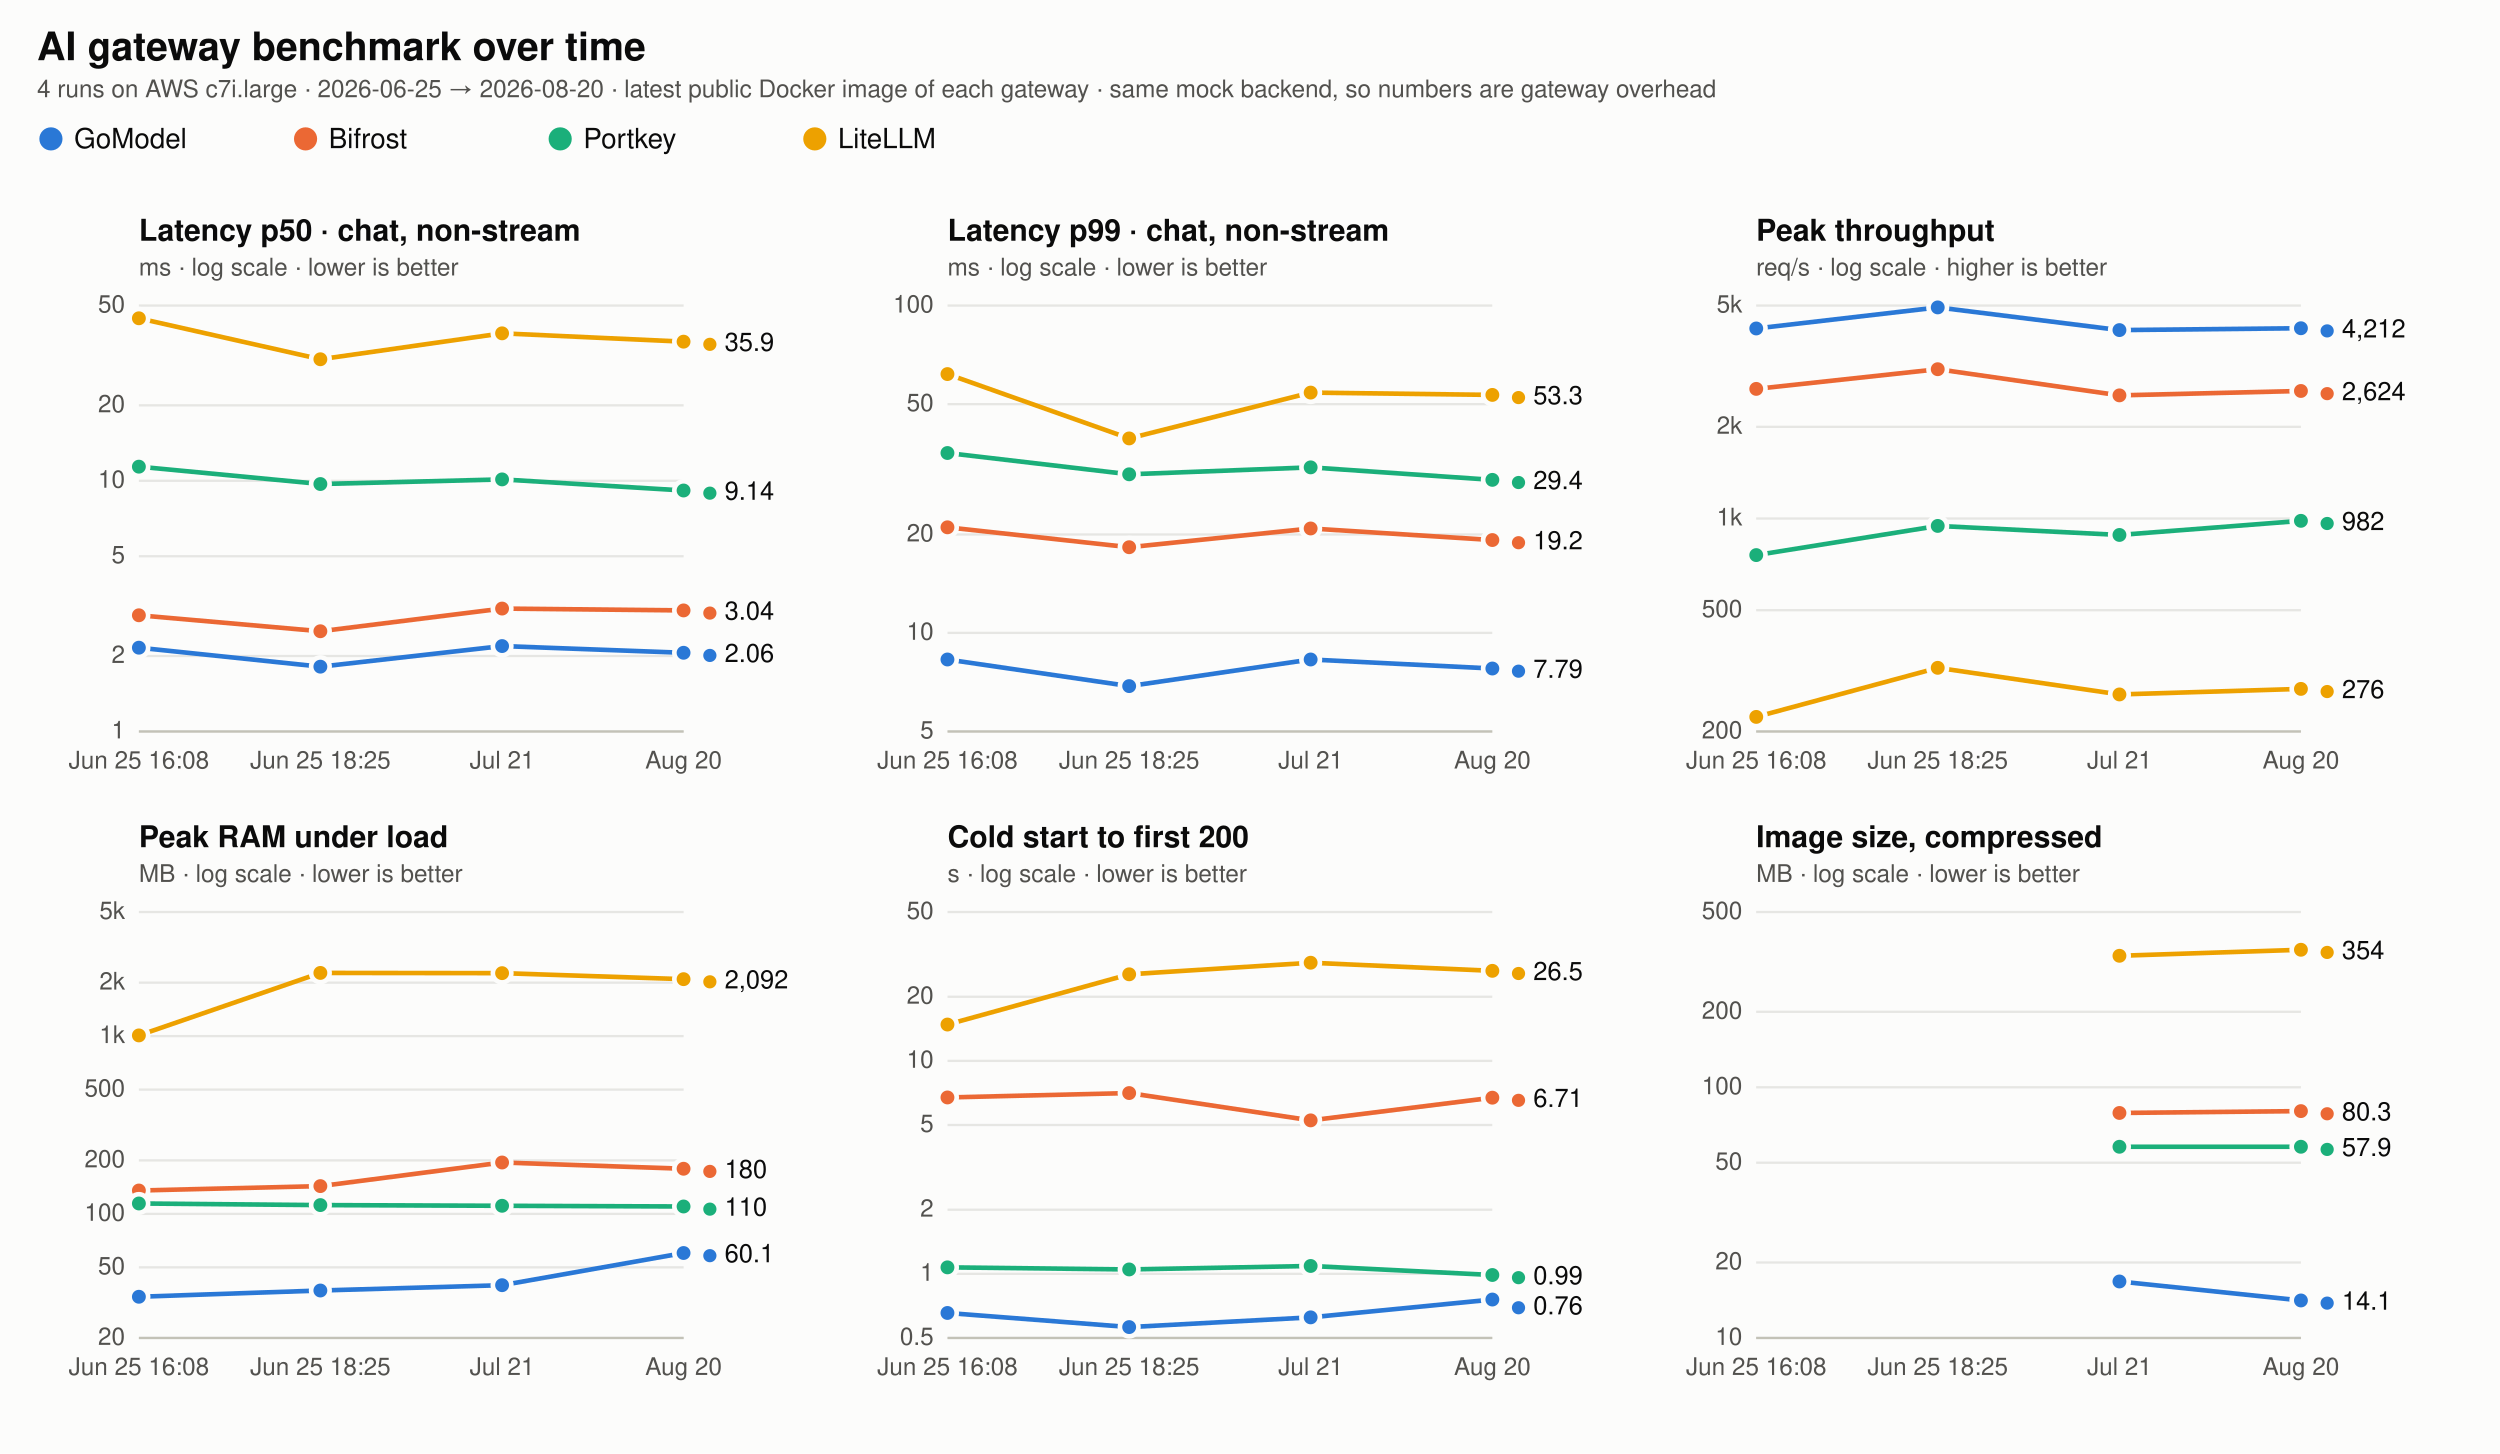
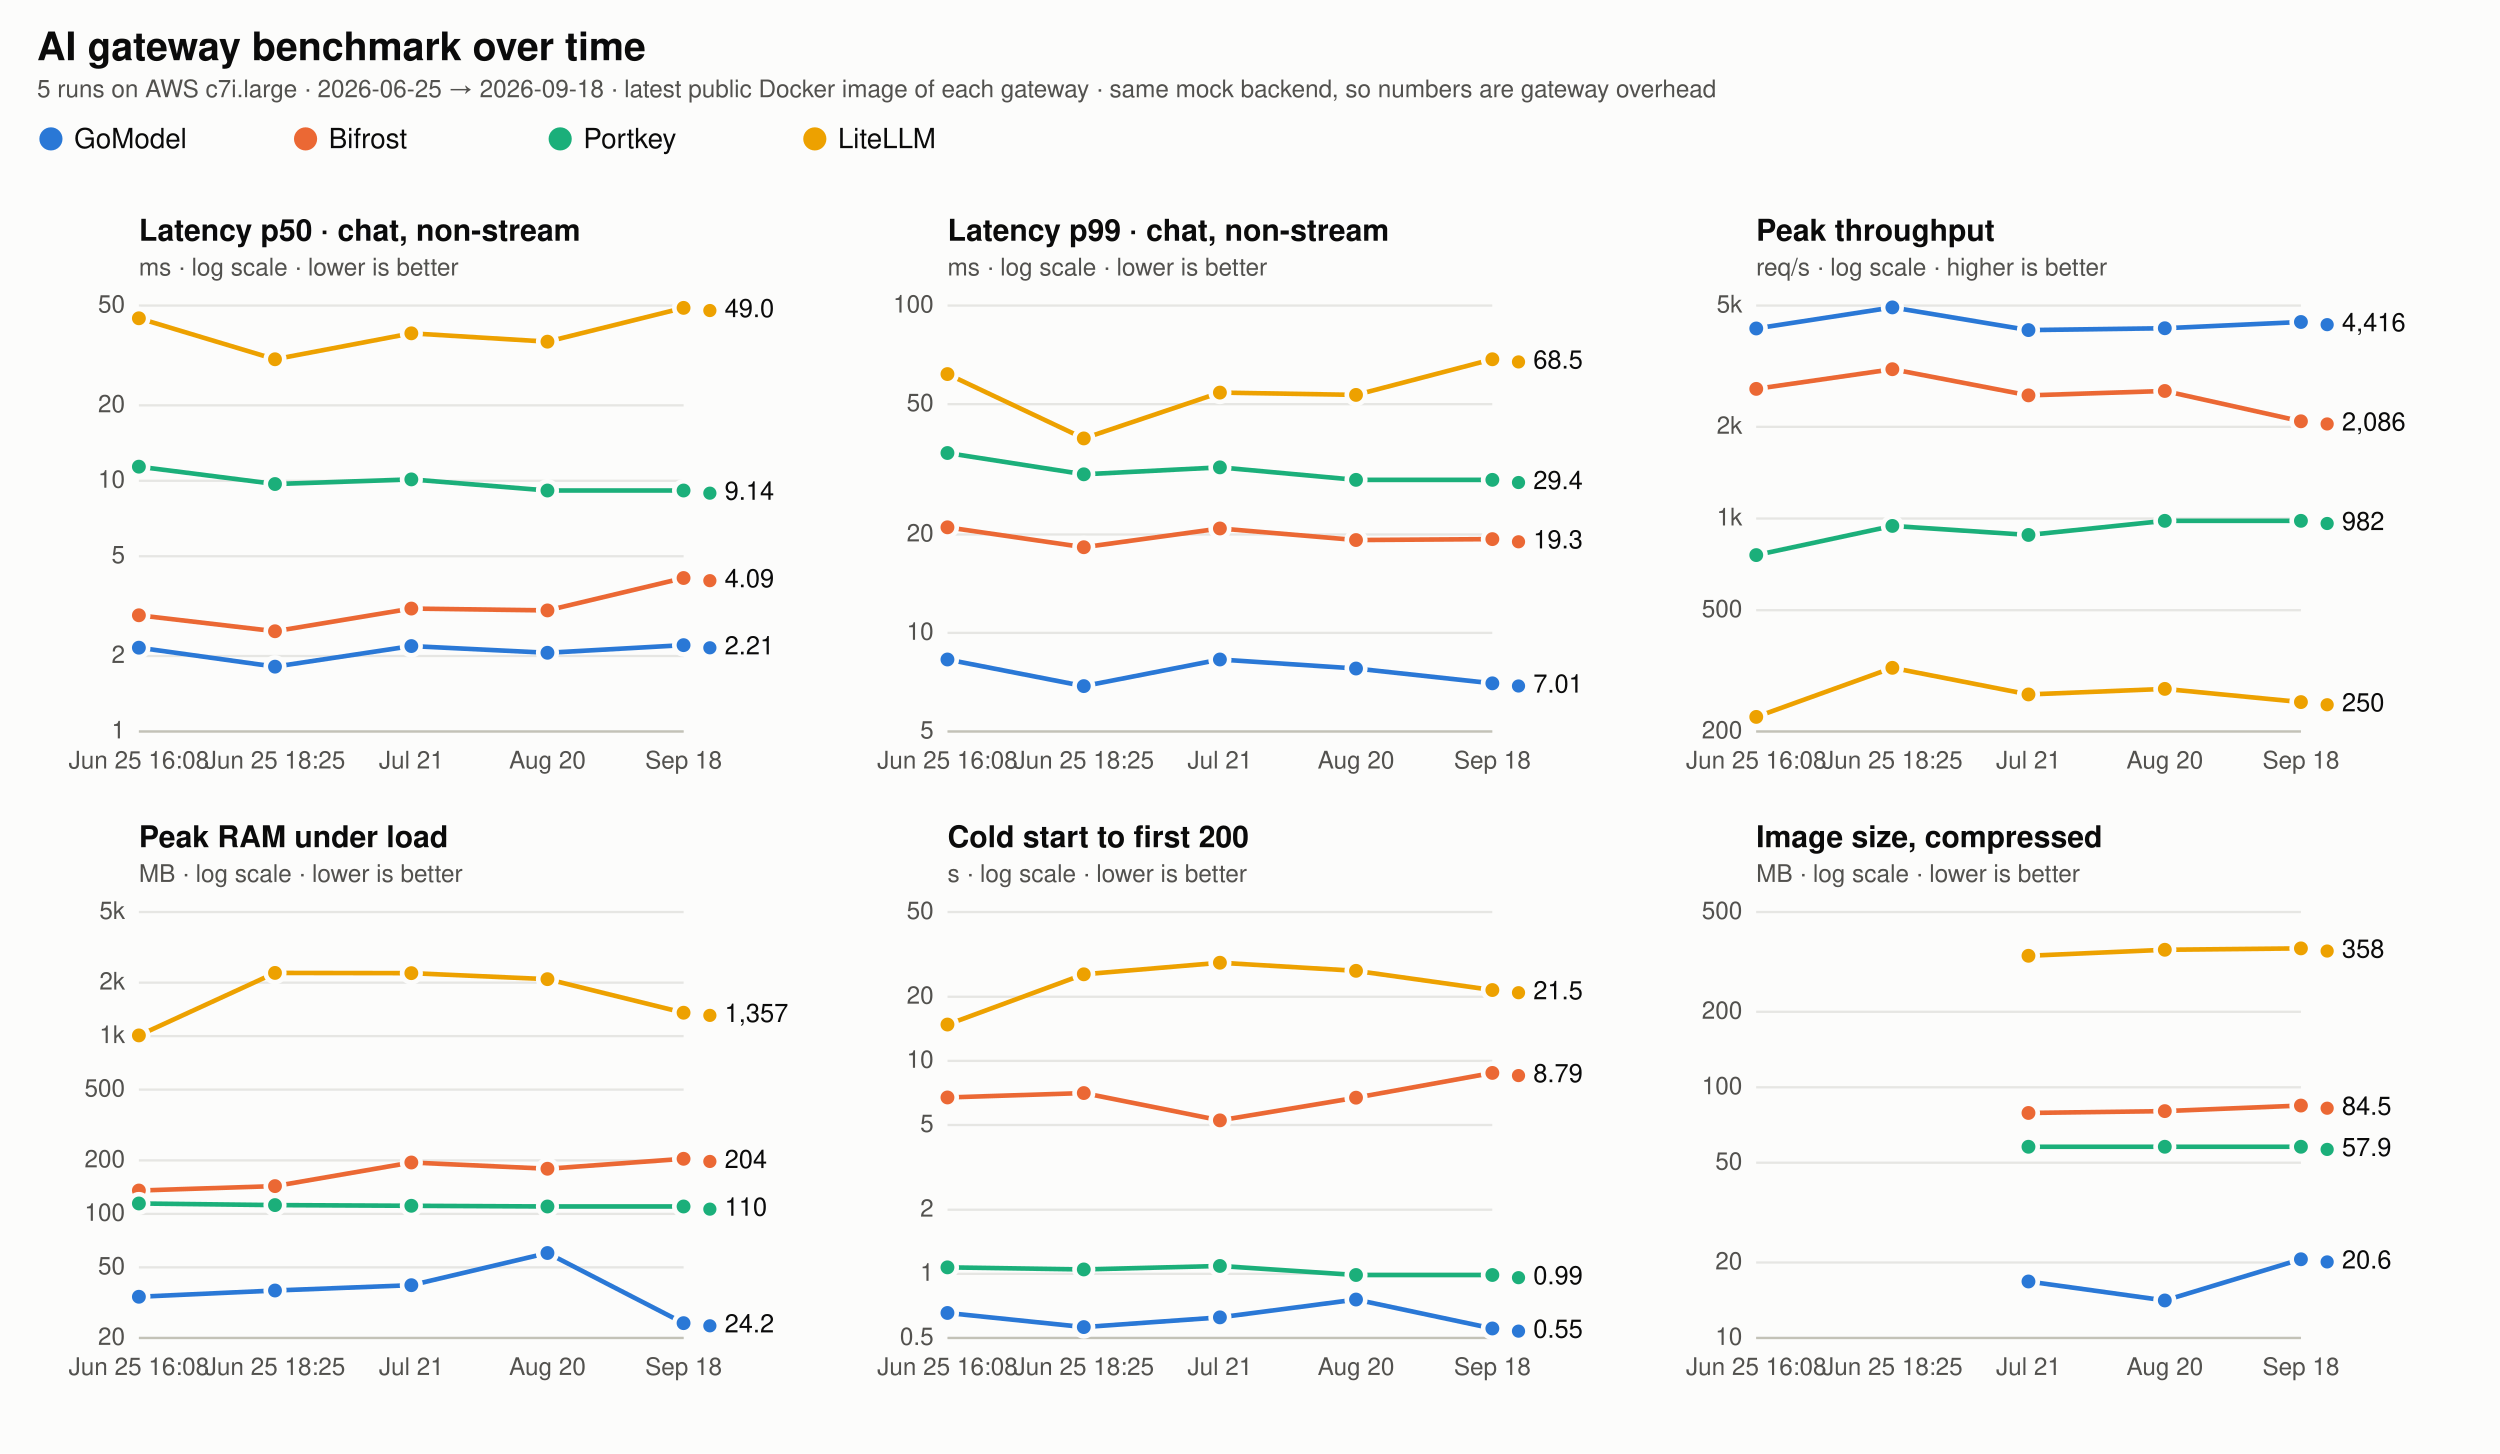
<svg xmlns="http://www.w3.org/2000/svg" viewBox="0 0 1080 628" width="1080" height="628" font-family="-apple-system, BlinkMacSystemFont, Segoe UI, Helvetica, Arial, sans-serif">
  <style>.ttl{font-size:13px;font-weight:600;fill:#0b0b0b}.sub{font-size:10.5px;fill:#52514e}.tick{font-size:10.5px;fill:#52514e}.lbl{font-size:11px;fill:#0b0b0b}.lg{font-size:12px;fill:#0b0b0b}.grid{stroke:#e6e6e3;stroke-width:1}.axis{stroke:#c3c2b7;stroke-width:1}.line{fill:none;stroke-width:2;stroke-linejoin:round;stroke-linecap:round}.dot{stroke:#fcfcfb;stroke-width:2}.h1{font-size:17px;font-weight:700;fill:#0b0b0b}</style>
  <rect width="1080" height="628" fill="#fcfcfb" />
  <text x="16" y="26" class="h1">AI gateway benchmark over time</text>
-   <text x="16" y="42" class="sub">4 runs on AWS c7i.large · 2026-06-25 → 2026-08-20 · latest public Docker image of each gateway · same mock backend, so numbers are gateway overhead</text>
+   <text x="16" y="42" class="sub">5 runs on AWS c7i.large · 2026-06-25 → 2026-09-18 · latest public Docker image of each gateway · same mock backend, so numbers are gateway overhead</text>
  <g transform="translate(16,64)">
    <circle cx="6" cy="-4" r="5" fill="#2a78d6" />
    <text x="16" y="0" class="lg">GoModel</text>
  </g>
  <g transform="translate(126,64)">
    <circle cx="6" cy="-4" r="5" fill="#eb6834" />
    <text x="16" y="0" class="lg">Bifrost</text>
  </g>
  <g transform="translate(236,64)">
    <circle cx="6" cy="-4" r="5" fill="#1baf7a" />
    <text x="16" y="0" class="lg">Portkey</text>
  </g>
  <g transform="translate(346,64)">
    <circle cx="6" cy="-4" r="5" fill="#eda100" />
    <text x="16" y="0" class="lg">LiteLLM</text>
  </g>
  <text x="60.0" y="104" class="ttl">Latency p50 · chat, non-stream</text>
  <text x="60.0" y="119" class="sub">ms · log scale · lower is better</text>
  <line x1="60.0" y1="316.0" x2="295.333" y2="316.0" class="grid" />
  <text x="54.0" y="319.0" class="tick" text-anchor="end">1</text>
  <line x1="60.0" y1="283.4" x2="295.333" y2="283.4" class="grid" />
  <text x="54.0" y="286.4" class="tick" text-anchor="end">2</text>
  <line x1="60.0" y1="240.3" x2="295.333" y2="240.3" class="grid" />
  <text x="54.0" y="243.3" class="tick" text-anchor="end">5</text>
  <line x1="60.0" y1="207.7" x2="295.333" y2="207.7" class="grid" />
  <text x="54.0" y="210.7" class="tick" text-anchor="end">10</text>
  <line x1="60.0" y1="175.1" x2="295.333" y2="175.1" class="grid" />
  <text x="54.0" y="178.1" class="tick" text-anchor="end">20</text>
  <line x1="60.0" y1="132.0" x2="295.333" y2="132.0" class="grid" />
  <text x="54.0" y="135.0" class="tick" text-anchor="end">50</text>
  <line x1="60.0" y1="316" x2="295.333" y2="316" class="axis" />
  <text x="60.0" y="332" class="tick" text-anchor="middle">Jun 25 16:08</text>
-   <text x="138.4" y="332" class="tick" text-anchor="middle">Jun 25 18:25</text>
-   <text x="216.9" y="332" class="tick" text-anchor="middle">Jul 21</text>
-   <text x="295.3" y="332" class="tick" text-anchor="middle">Aug 20</text>
-   <path d="M60.0,279.8 L138.4,288.0 L216.9,279.1 L295.3,282.0" class="line" stroke="#2a78d6" />
+   <text x="118.8" y="332" class="tick" text-anchor="middle">Jun 25 18:25</text>
+   <text x="177.7" y="332" class="tick" text-anchor="middle">Jul 21</text>
+   <text x="236.5" y="332" class="tick" text-anchor="middle">Aug 20</text>
+   <text x="295.3" y="332" class="tick" text-anchor="middle">Sep 18</text>
+   <path d="M60.0,279.8 L118.8,288.0 L177.7,279.1 L236.5,282.0 L295.3,278.7" class="line" stroke="#2a78d6" />
  <circle cx="60.0" cy="279.8" r="4" fill="#2a78d6" class="dot" />
-   <circle cx="138.4" cy="288.0" r="4" fill="#2a78d6" class="dot" />
-   <circle cx="216.9" cy="279.1" r="4" fill="#2a78d6" class="dot" />
-   <circle cx="295.3" cy="282.0" r="4" fill="#2a78d6" class="dot" />
-   <path d="M60.0,265.8 L138.4,272.7 L216.9,262.9 L295.3,263.7" class="line" stroke="#eb6834" />
+   <circle cx="118.8" cy="288.0" r="4" fill="#2a78d6" class="dot" />
+   <circle cx="177.7" cy="279.1" r="4" fill="#2a78d6" class="dot" />
+   <circle cx="236.5" cy="282.0" r="4" fill="#2a78d6" class="dot" />
+   <circle cx="295.3" cy="278.7" r="4" fill="#2a78d6" class="dot" />
+   <path d="M60.0,265.8 L118.8,272.7 L177.7,262.9 L236.5,263.7 L295.3,249.7" class="line" stroke="#eb6834" />
  <circle cx="60.0" cy="265.8" r="4" fill="#eb6834" class="dot" />
-   <circle cx="138.4" cy="272.7" r="4" fill="#eb6834" class="dot" />
-   <circle cx="216.9" cy="262.9" r="4" fill="#eb6834" class="dot" />
-   <circle cx="295.3" cy="263.7" r="4" fill="#eb6834" class="dot" />
-   <path d="M60.0,201.6 L138.4,209.1 L216.9,207.1 L295.3,211.9" class="line" stroke="#1baf7a" />
+   <circle cx="118.8" cy="272.7" r="4" fill="#eb6834" class="dot" />
+   <circle cx="177.7" cy="262.9" r="4" fill="#eb6834" class="dot" />
+   <circle cx="236.5" cy="263.7" r="4" fill="#eb6834" class="dot" />
+   <circle cx="295.3" cy="249.7" r="4" fill="#eb6834" class="dot" />
+   <path d="M60.0,201.6 L118.8,209.1 L177.7,207.1 L236.5,211.9 L295.3,211.9" class="line" stroke="#1baf7a" />
  <circle cx="60.0" cy="201.6" r="4" fill="#1baf7a" class="dot" />
-   <circle cx="138.4" cy="209.1" r="4" fill="#1baf7a" class="dot" />
-   <circle cx="216.9" cy="207.1" r="4" fill="#1baf7a" class="dot" />
+   <circle cx="118.8" cy="209.1" r="4" fill="#1baf7a" class="dot" />
+   <circle cx="177.7" cy="207.1" r="4" fill="#1baf7a" class="dot" />
+   <circle cx="236.5" cy="211.9" r="4" fill="#1baf7a" class="dot" />
  <circle cx="295.3" cy="211.9" r="4" fill="#1baf7a" class="dot" />
-   <path d="M60.0,137.5 L138.4,155.2 L216.9,144.0 L295.3,147.6" class="line" stroke="#eda100" />
+   <path d="M60.0,137.5 L118.8,155.2 L177.7,144.0 L236.5,147.6 L295.3,133.0" class="line" stroke="#eda100" />
  <circle cx="60.0" cy="137.5" r="4" fill="#eda100" class="dot" />
-   <circle cx="138.4" cy="155.2" r="4" fill="#eda100" class="dot" />
-   <circle cx="216.9" cy="144.0" r="4" fill="#eda100" class="dot" />
-   <circle cx="295.3" cy="147.6" r="4" fill="#eda100" class="dot" />
-   <text x="303.333" y="151.6" class="lbl">
-     <tspan fill="#eda100">●</tspan> 35.9</text>
+   <circle cx="118.8" cy="155.2" r="4" fill="#eda100" class="dot" />
+   <circle cx="177.7" cy="144.0" r="4" fill="#eda100" class="dot" />
+   <circle cx="236.5" cy="147.6" r="4" fill="#eda100" class="dot" />
+   <circle cx="295.3" cy="133.0" r="4" fill="#eda100" class="dot" />
+   <text x="303.333" y="137.0" class="lbl">
+     <tspan fill="#eda100">●</tspan> 49.0</text>
  <text x="303.333" y="215.9" class="lbl">
    <tspan fill="#1baf7a">●</tspan> 9.14</text>
-   <text x="303.333" y="267.7" class="lbl">
-     <tspan fill="#eb6834">●</tspan> 3.04</text>
-   <text x="303.333" y="286.0" class="lbl">
-     <tspan fill="#2a78d6">●</tspan> 2.06</text>
+   <text x="303.333" y="253.7" class="lbl">
+     <tspan fill="#eb6834">●</tspan> 4.09</text>
+   <text x="303.333" y="282.7" class="lbl">
+     <tspan fill="#2a78d6">●</tspan> 2.21</text>
  <text x="409.333" y="104" class="ttl">Latency p99 · chat, non-stream</text>
  <text x="409.333" y="119" class="sub">ms · log scale · lower is better</text>
  <line x1="409.333" y1="316.0" x2="644.667" y2="316.0" class="grid" />
  <text x="403.333" y="319.0" class="tick" text-anchor="end">5</text>
  <line x1="409.333" y1="273.4" x2="644.667" y2="273.4" class="grid" />
  <text x="403.333" y="276.4" class="tick" text-anchor="end">10</text>
  <line x1="409.333" y1="230.9" x2="644.667" y2="230.9" class="grid" />
  <text x="403.333" y="233.9" class="tick" text-anchor="end">20</text>
  <line x1="409.333" y1="174.6" x2="644.667" y2="174.6" class="grid" />
  <text x="403.333" y="177.6" class="tick" text-anchor="end">50</text>
  <line x1="409.333" y1="132.0" x2="644.667" y2="132.0" class="grid" />
  <text x="403.333" y="135.0" class="tick" text-anchor="end">100</text>
  <line x1="409.333" y1="316" x2="644.667" y2="316" class="axis" />
  <text x="409.3" y="332" class="tick" text-anchor="middle">Jun 25 16:08</text>
-   <text x="487.8" y="332" class="tick" text-anchor="middle">Jun 25 18:25</text>
-   <text x="566.2" y="332" class="tick" text-anchor="middle">Jul 21</text>
-   <text x="644.7" y="332" class="tick" text-anchor="middle">Aug 20</text>
-   <path d="M409.3,284.9 L487.8,296.4 L566.2,284.9 L644.7,288.8" class="line" stroke="#2a78d6" />
+   <text x="468.2" y="332" class="tick" text-anchor="middle">Jun 25 18:25</text>
+   <text x="527.0" y="332" class="tick" text-anchor="middle">Jul 21</text>
+   <text x="585.8" y="332" class="tick" text-anchor="middle">Aug 20</text>
+   <text x="644.7" y="332" class="tick" text-anchor="middle">Sep 18</text>
+   <path d="M409.3,284.9 L468.2,296.4 L527.0,284.9 L585.8,288.8 L644.7,295.2" class="line" stroke="#2a78d6" />
  <circle cx="409.3" cy="284.9" r="4" fill="#2a78d6" class="dot" />
-   <circle cx="487.8" cy="296.4" r="4" fill="#2a78d6" class="dot" />
-   <circle cx="566.2" cy="284.9" r="4" fill="#2a78d6" class="dot" />
-   <circle cx="644.7" cy="288.8" r="4" fill="#2a78d6" class="dot" />
-   <path d="M409.3,227.8 L487.8,236.4 L566.2,228.3 L644.7,233.3" class="line" stroke="#eb6834" />
+   <circle cx="468.2" cy="296.4" r="4" fill="#2a78d6" class="dot" />
+   <circle cx="527.0" cy="284.9" r="4" fill="#2a78d6" class="dot" />
+   <circle cx="585.8" cy="288.8" r="4" fill="#2a78d6" class="dot" />
+   <circle cx="644.7" cy="295.2" r="4" fill="#2a78d6" class="dot" />
+   <path d="M409.3,227.8 L468.2,236.4 L527.0,228.3 L585.8,233.3 L644.7,232.9" class="line" stroke="#eb6834" />
  <circle cx="409.3" cy="227.8" r="4" fill="#eb6834" class="dot" />
-   <circle cx="487.8" cy="236.4" r="4" fill="#eb6834" class="dot" />
-   <circle cx="566.2" cy="228.3" r="4" fill="#eb6834" class="dot" />
-   <circle cx="644.7" cy="233.3" r="4" fill="#eb6834" class="dot" />
-   <path d="M409.3,195.7 L487.8,204.9 L566.2,201.9 L644.7,207.3" class="line" stroke="#1baf7a" />
+   <circle cx="468.2" cy="236.4" r="4" fill="#eb6834" class="dot" />
+   <circle cx="527.0" cy="228.3" r="4" fill="#eb6834" class="dot" />
+   <circle cx="585.8" cy="233.3" r="4" fill="#eb6834" class="dot" />
+   <circle cx="644.7" cy="232.9" r="4" fill="#eb6834" class="dot" />
+   <path d="M409.3,195.7 L468.2,204.9 L527.0,201.9 L585.8,207.3 L644.7,207.3" class="line" stroke="#1baf7a" />
  <circle cx="409.3" cy="195.7" r="4" fill="#1baf7a" class="dot" />
-   <circle cx="487.8" cy="204.9" r="4" fill="#1baf7a" class="dot" />
-   <circle cx="566.2" cy="201.9" r="4" fill="#1baf7a" class="dot" />
+   <circle cx="468.2" cy="204.9" r="4" fill="#1baf7a" class="dot" />
+   <circle cx="527.0" cy="201.9" r="4" fill="#1baf7a" class="dot" />
+   <circle cx="585.8" cy="207.3" r="4" fill="#1baf7a" class="dot" />
  <circle cx="644.7" cy="207.3" r="4" fill="#1baf7a" class="dot" />
-   <path d="M409.3,161.6 L487.8,189.4 L566.2,169.6 L644.7,170.6" class="line" stroke="#eda100" />
+   <path d="M409.3,161.6 L468.2,189.4 L527.0,169.6 L585.8,170.6 L644.7,155.2" class="line" stroke="#eda100" />
  <circle cx="409.3" cy="161.6" r="4" fill="#eda100" class="dot" />
-   <circle cx="487.8" cy="189.4" r="4" fill="#eda100" class="dot" />
-   <circle cx="566.2" cy="169.6" r="4" fill="#eda100" class="dot" />
-   <circle cx="644.7" cy="170.6" r="4" fill="#eda100" class="dot" />
-   <text x="652.667" y="174.6" class="lbl">
-     <tspan fill="#eda100">●</tspan> 53.3</text>
+   <circle cx="468.2" cy="189.4" r="4" fill="#eda100" class="dot" />
+   <circle cx="527.0" cy="169.6" r="4" fill="#eda100" class="dot" />
+   <circle cx="585.8" cy="170.6" r="4" fill="#eda100" class="dot" />
+   <circle cx="644.7" cy="155.2" r="4" fill="#eda100" class="dot" />
+   <text x="652.667" y="159.2" class="lbl">
+     <tspan fill="#eda100">●</tspan> 68.5</text>
  <text x="652.667" y="211.3" class="lbl">
    <tspan fill="#1baf7a">●</tspan> 29.4</text>
-   <text x="652.667" y="237.3" class="lbl">
-     <tspan fill="#eb6834">●</tspan> 19.2</text>
-   <text x="652.667" y="292.8" class="lbl">
-     <tspan fill="#2a78d6">●</tspan> 7.79</text>
+   <text x="652.667" y="236.9" class="lbl">
+     <tspan fill="#eb6834">●</tspan> 19.3</text>
+   <text x="652.667" y="299.2" class="lbl">
+     <tspan fill="#2a78d6">●</tspan> 7.01</text>
  <text x="758.667" y="104" class="ttl">Peak throughput</text>
  <text x="758.667" y="119" class="sub">req/s · log scale · higher is better</text>
  <line x1="758.667" y1="316.0" x2="994.0" y2="316.0" class="grid" />
  <text x="752.667" y="319.0" class="tick" text-anchor="end">200</text>
  <line x1="758.667" y1="263.6" x2="994.0" y2="263.6" class="grid" />
  <text x="752.667" y="266.6" class="tick" text-anchor="end">500</text>
  <line x1="758.667" y1="224.0" x2="994.0" y2="224.0" class="grid" />
  <text x="752.667" y="227.0" class="tick" text-anchor="end">1k</text>
  <line x1="758.667" y1="184.4" x2="994.0" y2="184.4" class="grid" />
  <text x="752.667" y="187.4" class="tick" text-anchor="end">2k</text>
  <line x1="758.667" y1="132.0" x2="994.0" y2="132.0" class="grid" />
  <text x="752.667" y="135.0" class="tick" text-anchor="end">5k</text>
  <line x1="758.667" y1="316" x2="994.0" y2="316" class="axis" />
  <text x="758.7" y="332" class="tick" text-anchor="middle">Jun 25 16:08</text>
-   <text x="837.1" y="332" class="tick" text-anchor="middle">Jun 25 18:25</text>
-   <text x="915.6" y="332" class="tick" text-anchor="middle">Jul 21</text>
-   <text x="994.0" y="332" class="tick" text-anchor="middle">Aug 20</text>
-   <path d="M758.7,141.9 L837.1,132.8 L915.6,142.6 L994.0,141.8" class="line" stroke="#2a78d6" />
+   <text x="817.5" y="332" class="tick" text-anchor="middle">Jun 25 18:25</text>
+   <text x="876.3" y="332" class="tick" text-anchor="middle">Jul 21</text>
+   <text x="935.2" y="332" class="tick" text-anchor="middle">Aug 20</text>
+   <text x="994.0" y="332" class="tick" text-anchor="middle">Sep 18</text>
+   <path d="M758.7,141.9 L817.5,132.8 L876.3,142.6 L935.2,141.8 L994.0,139.1" class="line" stroke="#2a78d6" />
  <circle cx="758.7" cy="141.9" r="4" fill="#2a78d6" class="dot" />
-   <circle cx="837.1" cy="132.8" r="4" fill="#2a78d6" class="dot" />
-   <circle cx="915.6" cy="142.6" r="4" fill="#2a78d6" class="dot" />
-   <circle cx="994.0" cy="141.8" r="4" fill="#2a78d6" class="dot" />
-   <path d="M758.7,168.0 L837.1,159.5 L915.6,170.8 L994.0,168.9" class="line" stroke="#eb6834" />
+   <circle cx="817.5" cy="132.8" r="4" fill="#2a78d6" class="dot" />
+   <circle cx="876.3" cy="142.6" r="4" fill="#2a78d6" class="dot" />
+   <circle cx="935.2" cy="141.8" r="4" fill="#2a78d6" class="dot" />
+   <circle cx="994.0" cy="139.1" r="4" fill="#2a78d6" class="dot" />
+   <path d="M758.7,168.0 L817.5,159.5 L876.3,170.8 L935.2,168.9 L994.0,182.0" class="line" stroke="#eb6834" />
  <circle cx="758.7" cy="168.0" r="4" fill="#eb6834" class="dot" />
-   <circle cx="837.1" cy="159.5" r="4" fill="#eb6834" class="dot" />
-   <circle cx="915.6" cy="170.8" r="4" fill="#eb6834" class="dot" />
-   <circle cx="994.0" cy="168.9" r="4" fill="#eb6834" class="dot" />
-   <path d="M758.7,239.8 L837.1,227.2 L915.6,231.1 L994.0,225.0" class="line" stroke="#1baf7a" />
+   <circle cx="817.5" cy="159.5" r="4" fill="#eb6834" class="dot" />
+   <circle cx="876.3" cy="170.8" r="4" fill="#eb6834" class="dot" />
+   <circle cx="935.2" cy="168.9" r="4" fill="#eb6834" class="dot" />
+   <circle cx="994.0" cy="182.0" r="4" fill="#eb6834" class="dot" />
+   <path d="M758.7,239.8 L817.5,227.2 L876.3,231.1 L935.2,225.0 L994.0,225.0" class="line" stroke="#1baf7a" />
  <circle cx="758.7" cy="239.8" r="4" fill="#1baf7a" class="dot" />
-   <circle cx="837.1" cy="227.2" r="4" fill="#1baf7a" class="dot" />
-   <circle cx="915.6" cy="231.1" r="4" fill="#1baf7a" class="dot" />
+   <circle cx="817.5" cy="227.2" r="4" fill="#1baf7a" class="dot" />
+   <circle cx="876.3" cy="231.1" r="4" fill="#1baf7a" class="dot" />
+   <circle cx="935.2" cy="225.0" r="4" fill="#1baf7a" class="dot" />
  <circle cx="994.0" cy="225.0" r="4" fill="#1baf7a" class="dot" />
-   <path d="M758.7,309.7 L837.1,288.5 L915.6,300.0 L994.0,297.6" class="line" stroke="#eda100" />
+   <path d="M758.7,309.7 L817.5,288.5 L876.3,300.0 L935.2,297.6 L994.0,303.3" class="line" stroke="#eda100" />
  <circle cx="758.7" cy="309.7" r="4" fill="#eda100" class="dot" />
-   <circle cx="837.1" cy="288.5" r="4" fill="#eda100" class="dot" />
-   <circle cx="915.6" cy="300.0" r="4" fill="#eda100" class="dot" />
-   <circle cx="994.0" cy="297.6" r="4" fill="#eda100" class="dot" />
-   <text x="1002.0" y="145.8" class="lbl">
-     <tspan fill="#2a78d6">●</tspan> 4,212</text>
-   <text x="1002.0" y="172.9" class="lbl">
-     <tspan fill="#eb6834">●</tspan> 2,624</text>
+   <circle cx="817.5" cy="288.5" r="4" fill="#eda100" class="dot" />
+   <circle cx="876.3" cy="300.0" r="4" fill="#eda100" class="dot" />
+   <circle cx="935.2" cy="297.6" r="4" fill="#eda100" class="dot" />
+   <circle cx="994.0" cy="303.3" r="4" fill="#eda100" class="dot" />
+   <text x="1002.0" y="143.1" class="lbl">
+     <tspan fill="#2a78d6">●</tspan> 4,416</text>
+   <text x="1002.0" y="186.0" class="lbl">
+     <tspan fill="#eb6834">●</tspan> 2,086</text>
  <text x="1002.0" y="229.0" class="lbl">
    <tspan fill="#1baf7a">●</tspan> 982</text>
-   <text x="1002.0" y="301.6" class="lbl">
-     <tspan fill="#eda100">●</tspan> 276</text>
+   <text x="1002.0" y="307.3" class="lbl">
+     <tspan fill="#eda100">●</tspan> 250</text>
  <text x="60.0" y="366" class="ttl">Peak RAM under load</text>
  <text x="60.0" y="381" class="sub">MB · log scale · lower is better</text>
  <line x1="60.0" y1="578.0" x2="295.333" y2="578.0" class="grid" />
  <text x="54.0" y="581.0" class="tick" text-anchor="end">20</text>
  <line x1="60.0" y1="547.5" x2="295.333" y2="547.5" class="grid" />
  <text x="54.0" y="550.5" class="tick" text-anchor="end">50</text>
  <line x1="60.0" y1="524.4" x2="295.333" y2="524.4" class="grid" />
  <text x="54.0" y="527.4" class="tick" text-anchor="end">100</text>
  <line x1="60.0" y1="501.3" x2="295.333" y2="501.3" class="grid" />
  <text x="54.0" y="504.3" class="tick" text-anchor="end">200</text>
  <line x1="60.0" y1="470.7" x2="295.333" y2="470.7" class="grid" />
  <text x="54.0" y="473.7" class="tick" text-anchor="end">500</text>
  <line x1="60.0" y1="447.6" x2="295.333" y2="447.6" class="grid" />
  <text x="54.0" y="450.6" class="tick" text-anchor="end">1k</text>
  <line x1="60.0" y1="424.5" x2="295.333" y2="424.5" class="grid" />
  <text x="54.0" y="427.5" class="tick" text-anchor="end">2k</text>
  <line x1="60.0" y1="394.0" x2="295.333" y2="394.0" class="grid" />
  <text x="54.0" y="397.0" class="tick" text-anchor="end">5k</text>
  <line x1="60.0" y1="578" x2="295.333" y2="578" class="axis" />
  <text x="60.0" y="594" class="tick" text-anchor="middle">Jun 25 16:08</text>
-   <text x="138.4" y="594" class="tick" text-anchor="middle">Jun 25 18:25</text>
-   <text x="216.9" y="594" class="tick" text-anchor="middle">Jul 21</text>
-   <text x="295.3" y="594" class="tick" text-anchor="middle">Aug 20</text>
-   <path d="M60.0,560.2 L138.4,557.5 L216.9,555.2 L295.3,541.3" class="line" stroke="#2a78d6" />
+   <text x="118.8" y="594" class="tick" text-anchor="middle">Jun 25 18:25</text>
+   <text x="177.7" y="594" class="tick" text-anchor="middle">Jul 21</text>
+   <text x="236.5" y="594" class="tick" text-anchor="middle">Aug 20</text>
+   <text x="295.3" y="594" class="tick" text-anchor="middle">Sep 18</text>
+   <path d="M60.0,560.2 L118.8,557.5 L177.7,555.2 L236.5,541.3 L295.3,571.6" class="line" stroke="#2a78d6" />
  <circle cx="60.0" cy="560.2" r="4" fill="#2a78d6" class="dot" />
-   <circle cx="138.4" cy="557.5" r="4" fill="#2a78d6" class="dot" />
-   <circle cx="216.9" cy="555.2" r="4" fill="#2a78d6" class="dot" />
-   <circle cx="295.3" cy="541.3" r="4" fill="#2a78d6" class="dot" />
-   <path d="M60.0,514.3 L138.4,512.4 L216.9,502.2 L295.3,504.9" class="line" stroke="#eb6834" />
+   <circle cx="118.8" cy="557.5" r="4" fill="#2a78d6" class="dot" />
+   <circle cx="177.7" cy="555.2" r="4" fill="#2a78d6" class="dot" />
+   <circle cx="236.5" cy="541.3" r="4" fill="#2a78d6" class="dot" />
+   <circle cx="295.3" cy="571.6" r="4" fill="#2a78d6" class="dot" />
+   <path d="M60.0,514.3 L118.8,512.4 L177.7,502.2 L236.5,504.9 L295.3,500.6" class="line" stroke="#eb6834" />
  <circle cx="60.0" cy="514.3" r="4" fill="#eb6834" class="dot" />
-   <circle cx="138.4" cy="512.4" r="4" fill="#eb6834" class="dot" />
-   <circle cx="216.9" cy="502.2" r="4" fill="#eb6834" class="dot" />
-   <circle cx="295.3" cy="504.9" r="4" fill="#eb6834" class="dot" />
-   <path d="M60.0,519.9 L138.4,520.6 L216.9,520.9 L295.3,521.2" class="line" stroke="#1baf7a" />
+   <circle cx="118.8" cy="512.4" r="4" fill="#eb6834" class="dot" />
+   <circle cx="177.7" cy="502.2" r="4" fill="#eb6834" class="dot" />
+   <circle cx="236.5" cy="504.9" r="4" fill="#eb6834" class="dot" />
+   <circle cx="295.3" cy="500.6" r="4" fill="#eb6834" class="dot" />
+   <path d="M60.0,519.9 L118.8,520.6 L177.7,520.9 L236.5,521.2 L295.3,521.2" class="line" stroke="#1baf7a" />
  <circle cx="60.0" cy="519.9" r="4" fill="#1baf7a" class="dot" />
-   <circle cx="138.4" cy="520.6" r="4" fill="#1baf7a" class="dot" />
-   <circle cx="216.9" cy="520.9" r="4" fill="#1baf7a" class="dot" />
+   <circle cx="118.8" cy="520.6" r="4" fill="#1baf7a" class="dot" />
+   <circle cx="177.7" cy="520.9" r="4" fill="#1baf7a" class="dot" />
+   <circle cx="236.5" cy="521.2" r="4" fill="#1baf7a" class="dot" />
  <circle cx="295.3" cy="521.2" r="4" fill="#1baf7a" class="dot" />
-   <path d="M60.0,447.3 L138.4,420.3 L216.9,420.4 L295.3,423.0" class="line" stroke="#eda100" />
+   <path d="M60.0,447.3 L118.8,420.3 L177.7,420.4 L236.5,423.0 L295.3,437.5" class="line" stroke="#eda100" />
  <circle cx="60.0" cy="447.3" r="4" fill="#eda100" class="dot" />
-   <circle cx="138.4" cy="420.3" r="4" fill="#eda100" class="dot" />
-   <circle cx="216.9" cy="420.4" r="4" fill="#eda100" class="dot" />
-   <circle cx="295.3" cy="423.0" r="4" fill="#eda100" class="dot" />
-   <text x="303.333" y="427.0" class="lbl">
-     <tspan fill="#eda100">●</tspan> 2,092</text>
-   <text x="303.333" y="508.9" class="lbl">
-     <tspan fill="#eb6834">●</tspan> 180</text>
+   <circle cx="118.8" cy="420.3" r="4" fill="#eda100" class="dot" />
+   <circle cx="177.7" cy="420.4" r="4" fill="#eda100" class="dot" />
+   <circle cx="236.5" cy="423.0" r="4" fill="#eda100" class="dot" />
+   <circle cx="295.3" cy="437.5" r="4" fill="#eda100" class="dot" />
+   <text x="303.333" y="441.5" class="lbl">
+     <tspan fill="#eda100">●</tspan> 1,357</text>
+   <text x="303.333" y="504.6" class="lbl">
+     <tspan fill="#eb6834">●</tspan> 204</text>
  <text x="303.333" y="525.2" class="lbl">
    <tspan fill="#1baf7a">●</tspan> 110</text>
-   <text x="303.333" y="545.3" class="lbl">
-     <tspan fill="#2a78d6">●</tspan> 60.1</text>
+   <text x="303.333" y="575.6" class="lbl">
+     <tspan fill="#2a78d6">●</tspan> 24.2</text>
  <text x="409.333" y="366" class="ttl">Cold start to first 200</text>
  <text x="409.333" y="381" class="sub">s · log scale · lower is better</text>
  <line x1="409.333" y1="578.0" x2="644.667" y2="578.0" class="grid" />
  <text x="403.333" y="581.0" class="tick" text-anchor="end">0.5</text>
  <line x1="409.333" y1="550.3" x2="644.667" y2="550.3" class="grid" />
  <text x="403.333" y="553.3" class="tick" text-anchor="end">1</text>
  <line x1="409.333" y1="522.6" x2="644.667" y2="522.6" class="grid" />
  <text x="403.333" y="525.6" class="tick" text-anchor="end">2</text>
  <line x1="409.333" y1="486.0" x2="644.667" y2="486.0" class="grid" />
  <text x="403.333" y="489.0" class="tick" text-anchor="end">5</text>
  <line x1="409.333" y1="458.3" x2="644.667" y2="458.3" class="grid" />
  <text x="403.333" y="461.3" class="tick" text-anchor="end">10</text>
  <line x1="409.333" y1="430.6" x2="644.667" y2="430.6" class="grid" />
  <text x="403.333" y="433.6" class="tick" text-anchor="end">20</text>
  <line x1="409.333" y1="394.0" x2="644.667" y2="394.0" class="grid" />
  <text x="403.333" y="397.0" class="tick" text-anchor="end">50</text>
  <line x1="409.333" y1="578" x2="644.667" y2="578" class="axis" />
  <text x="409.3" y="594" class="tick" text-anchor="middle">Jun 25 16:08</text>
-   <text x="487.8" y="594" class="tick" text-anchor="middle">Jun 25 18:25</text>
-   <text x="566.2" y="594" class="tick" text-anchor="middle">Jul 21</text>
-   <text x="644.7" y="594" class="tick" text-anchor="middle">Aug 20</text>
-   <path d="M409.3,567.2 L487.8,573.3 L566.2,569.1 L644.7,561.4" class="line" stroke="#2a78d6" />
+   <text x="468.2" y="594" class="tick" text-anchor="middle">Jun 25 18:25</text>
+   <text x="527.0" y="594" class="tick" text-anchor="middle">Jul 21</text>
+   <text x="585.8" y="594" class="tick" text-anchor="middle">Aug 20</text>
+   <text x="644.7" y="594" class="tick" text-anchor="middle">Sep 18</text>
+   <path d="M409.3,567.2 L468.2,573.3 L527.0,569.1 L585.8,561.4 L644.7,573.9" class="line" stroke="#2a78d6" />
  <circle cx="409.3" cy="567.2" r="4" fill="#2a78d6" class="dot" />
-   <circle cx="487.8" cy="573.3" r="4" fill="#2a78d6" class="dot" />
-   <circle cx="566.2" cy="569.1" r="4" fill="#2a78d6" class="dot" />
-   <circle cx="644.7" cy="561.4" r="4" fill="#2a78d6" class="dot" />
-   <path d="M409.3,474.1 L487.8,472.2 L566.2,484.0 L644.7,474.2" class="line" stroke="#eb6834" />
+   <circle cx="468.2" cy="573.3" r="4" fill="#2a78d6" class="dot" />
+   <circle cx="527.0" cy="569.1" r="4" fill="#2a78d6" class="dot" />
+   <circle cx="585.8" cy="561.4" r="4" fill="#2a78d6" class="dot" />
+   <circle cx="644.7" cy="573.9" r="4" fill="#2a78d6" class="dot" />
+   <path d="M409.3,474.1 L468.2,472.2 L527.0,484.0 L585.8,474.2 L644.7,463.5" class="line" stroke="#eb6834" />
  <circle cx="409.3" cy="474.1" r="4" fill="#eb6834" class="dot" />
-   <circle cx="487.8" cy="472.2" r="4" fill="#eb6834" class="dot" />
-   <circle cx="566.2" cy="484.0" r="4" fill="#eb6834" class="dot" />
-   <circle cx="644.7" cy="474.2" r="4" fill="#eb6834" class="dot" />
-   <path d="M409.3,547.5 L487.8,548.4 L566.2,546.9 L644.7,550.8" class="line" stroke="#1baf7a" />
+   <circle cx="468.2" cy="472.2" r="4" fill="#eb6834" class="dot" />
+   <circle cx="527.0" cy="484.0" r="4" fill="#eb6834" class="dot" />
+   <circle cx="585.8" cy="474.2" r="4" fill="#eb6834" class="dot" />
+   <circle cx="644.7" cy="463.5" r="4" fill="#eb6834" class="dot" />
+   <path d="M409.3,547.5 L468.2,548.4 L527.0,546.9 L585.8,550.8 L644.7,550.8" class="line" stroke="#1baf7a" />
  <circle cx="409.3" cy="547.5" r="4" fill="#1baf7a" class="dot" />
-   <circle cx="487.8" cy="548.4" r="4" fill="#1baf7a" class="dot" />
-   <circle cx="566.2" cy="546.9" r="4" fill="#1baf7a" class="dot" />
+   <circle cx="468.2" cy="548.4" r="4" fill="#1baf7a" class="dot" />
+   <circle cx="527.0" cy="546.9" r="4" fill="#1baf7a" class="dot" />
+   <circle cx="585.8" cy="550.8" r="4" fill="#1baf7a" class="dot" />
  <circle cx="644.7" cy="550.8" r="4" fill="#1baf7a" class="dot" />
-   <path d="M409.3,442.6 L487.8,420.9 L566.2,415.9 L644.7,419.4" class="line" stroke="#eda100" />
+   <path d="M409.3,442.6 L468.2,420.9 L527.0,415.9 L585.8,419.4 L644.7,427.7" class="line" stroke="#eda100" />
  <circle cx="409.3" cy="442.6" r="4" fill="#eda100" class="dot" />
-   <circle cx="487.8" cy="420.9" r="4" fill="#eda100" class="dot" />
-   <circle cx="566.2" cy="415.9" r="4" fill="#eda100" class="dot" />
-   <circle cx="644.7" cy="419.4" r="4" fill="#eda100" class="dot" />
-   <text x="652.667" y="423.4" class="lbl">
-     <tspan fill="#eda100">●</tspan> 26.5</text>
-   <text x="652.667" y="478.2" class="lbl">
-     <tspan fill="#eb6834">●</tspan> 6.71</text>
+   <circle cx="468.2" cy="420.9" r="4" fill="#eda100" class="dot" />
+   <circle cx="527.0" cy="415.9" r="4" fill="#eda100" class="dot" />
+   <circle cx="585.8" cy="419.4" r="4" fill="#eda100" class="dot" />
+   <circle cx="644.7" cy="427.7" r="4" fill="#eda100" class="dot" />
+   <text x="652.667" y="431.7" class="lbl">
+     <tspan fill="#eda100">●</tspan> 21.5</text>
+   <text x="652.667" y="467.5" class="lbl">
+     <tspan fill="#eb6834">●</tspan> 8.79</text>
  <text x="652.667" y="554.8" class="lbl">
    <tspan fill="#1baf7a">●</tspan> 0.99</text>
-   <text x="652.667" y="567.8" class="lbl">
-     <tspan fill="#2a78d6">●</tspan> 0.76</text>
+   <text x="652.667" y="577.9" class="lbl">
+     <tspan fill="#2a78d6">●</tspan> 0.55</text>
  <text x="758.667" y="366" class="ttl">Image size, compressed</text>
  <text x="758.667" y="381" class="sub">MB · log scale · lower is better</text>
  <line x1="758.667" y1="578.0" x2="994.0" y2="578.0" class="grid" />
  <text x="752.667" y="581.0" class="tick" text-anchor="end">10</text>
  <line x1="758.667" y1="545.4" x2="994.0" y2="545.4" class="grid" />
  <text x="752.667" y="548.4" class="tick" text-anchor="end">20</text>
  <line x1="758.667" y1="502.3" x2="994.0" y2="502.3" class="grid" />
  <text x="752.667" y="505.3" class="tick" text-anchor="end">50</text>
  <line x1="758.667" y1="469.7" x2="994.0" y2="469.7" class="grid" />
  <text x="752.667" y="472.7" class="tick" text-anchor="end">100</text>
  <line x1="758.667" y1="437.1" x2="994.0" y2="437.1" class="grid" />
  <text x="752.667" y="440.1" class="tick" text-anchor="end">200</text>
  <line x1="758.667" y1="394.0" x2="994.0" y2="394.0" class="grid" />
  <text x="752.667" y="397.0" class="tick" text-anchor="end">500</text>
  <line x1="758.667" y1="578" x2="994.0" y2="578" class="axis" />
  <text x="758.7" y="594" class="tick" text-anchor="middle">Jun 25 16:08</text>
-   <text x="837.1" y="594" class="tick" text-anchor="middle">Jun 25 18:25</text>
-   <text x="915.6" y="594" class="tick" text-anchor="middle">Jul 21</text>
-   <text x="994.0" y="594" class="tick" text-anchor="middle">Aug 20</text>
-   <path d="M915.6,553.6 L994.0,561.8" class="line" stroke="#2a78d6" />
-   <circle cx="915.6" cy="553.6" r="4" fill="#2a78d6" class="dot" />
-   <circle cx="994.0" cy="561.8" r="4" fill="#2a78d6" class="dot" />
-   <path d="M915.6,480.8 L994.0,480.0" class="line" stroke="#eb6834" />
-   <circle cx="915.6" cy="480.8" r="4" fill="#eb6834" class="dot" />
-   <circle cx="994.0" cy="480.0" r="4" fill="#eb6834" class="dot" />
-   <path d="M915.6,495.4 L994.0,495.4" class="line" stroke="#1baf7a" />
-   <circle cx="915.6" cy="495.4" r="4" fill="#1baf7a" class="dot" />
+   <text x="817.5" y="594" class="tick" text-anchor="middle">Jun 25 18:25</text>
+   <text x="876.3" y="594" class="tick" text-anchor="middle">Jul 21</text>
+   <text x="935.2" y="594" class="tick" text-anchor="middle">Aug 20</text>
+   <text x="994.0" y="594" class="tick" text-anchor="middle">Sep 18</text>
+   <path d="M876.3,553.6 L935.2,561.8 L994.0,544.0" class="line" stroke="#2a78d6" />
+   <circle cx="876.3" cy="553.6" r="4" fill="#2a78d6" class="dot" />
+   <circle cx="935.2" cy="561.8" r="4" fill="#2a78d6" class="dot" />
+   <circle cx="994.0" cy="544.0" r="4" fill="#2a78d6" class="dot" />
+   <path d="M876.3,480.8 L935.2,480.0 L994.0,477.6" class="line" stroke="#eb6834" />
+   <circle cx="876.3" cy="480.8" r="4" fill="#eb6834" class="dot" />
+   <circle cx="935.2" cy="480.0" r="4" fill="#eb6834" class="dot" />
+   <circle cx="994.0" cy="477.6" r="4" fill="#eb6834" class="dot" />
+   <path d="M876.3,495.4 L935.2,495.4 L994.0,495.4" class="line" stroke="#1baf7a" />
+   <circle cx="876.3" cy="495.4" r="4" fill="#1baf7a" class="dot" />
+   <circle cx="935.2" cy="495.4" r="4" fill="#1baf7a" class="dot" />
  <circle cx="994.0" cy="495.4" r="4" fill="#1baf7a" class="dot" />
-   <path d="M915.6,412.9 L994.0,410.3" class="line" stroke="#eda100" />
-   <circle cx="915.6" cy="412.9" r="4" fill="#eda100" class="dot" />
-   <circle cx="994.0" cy="410.3" r="4" fill="#eda100" class="dot" />
-   <text x="1002.0" y="414.3" class="lbl">
-     <tspan fill="#eda100">●</tspan> 354</text>
-   <text x="1002.0" y="484.0" class="lbl">
-     <tspan fill="#eb6834">●</tspan> 80.3</text>
+   <path d="M876.3,412.9 L935.2,410.3 L994.0,409.7" class="line" stroke="#eda100" />
+   <circle cx="876.3" cy="412.9" r="4" fill="#eda100" class="dot" />
+   <circle cx="935.2" cy="410.3" r="4" fill="#eda100" class="dot" />
+   <circle cx="994.0" cy="409.7" r="4" fill="#eda100" class="dot" />
+   <text x="1002.0" y="413.7" class="lbl">
+     <tspan fill="#eda100">●</tspan> 358</text>
+   <text x="1002.0" y="481.6" class="lbl">
+     <tspan fill="#eb6834">●</tspan> 84.5</text>
  <text x="1002.0" y="499.4" class="lbl">
    <tspan fill="#1baf7a">●</tspan> 57.9</text>
-   <text x="1002.0" y="565.8" class="lbl">
-     <tspan fill="#2a78d6">●</tspan> 14.1</text>
+   <text x="1002.0" y="548.0" class="lbl">
+     <tspan fill="#2a78d6">●</tspan> 20.6</text>
</svg>
